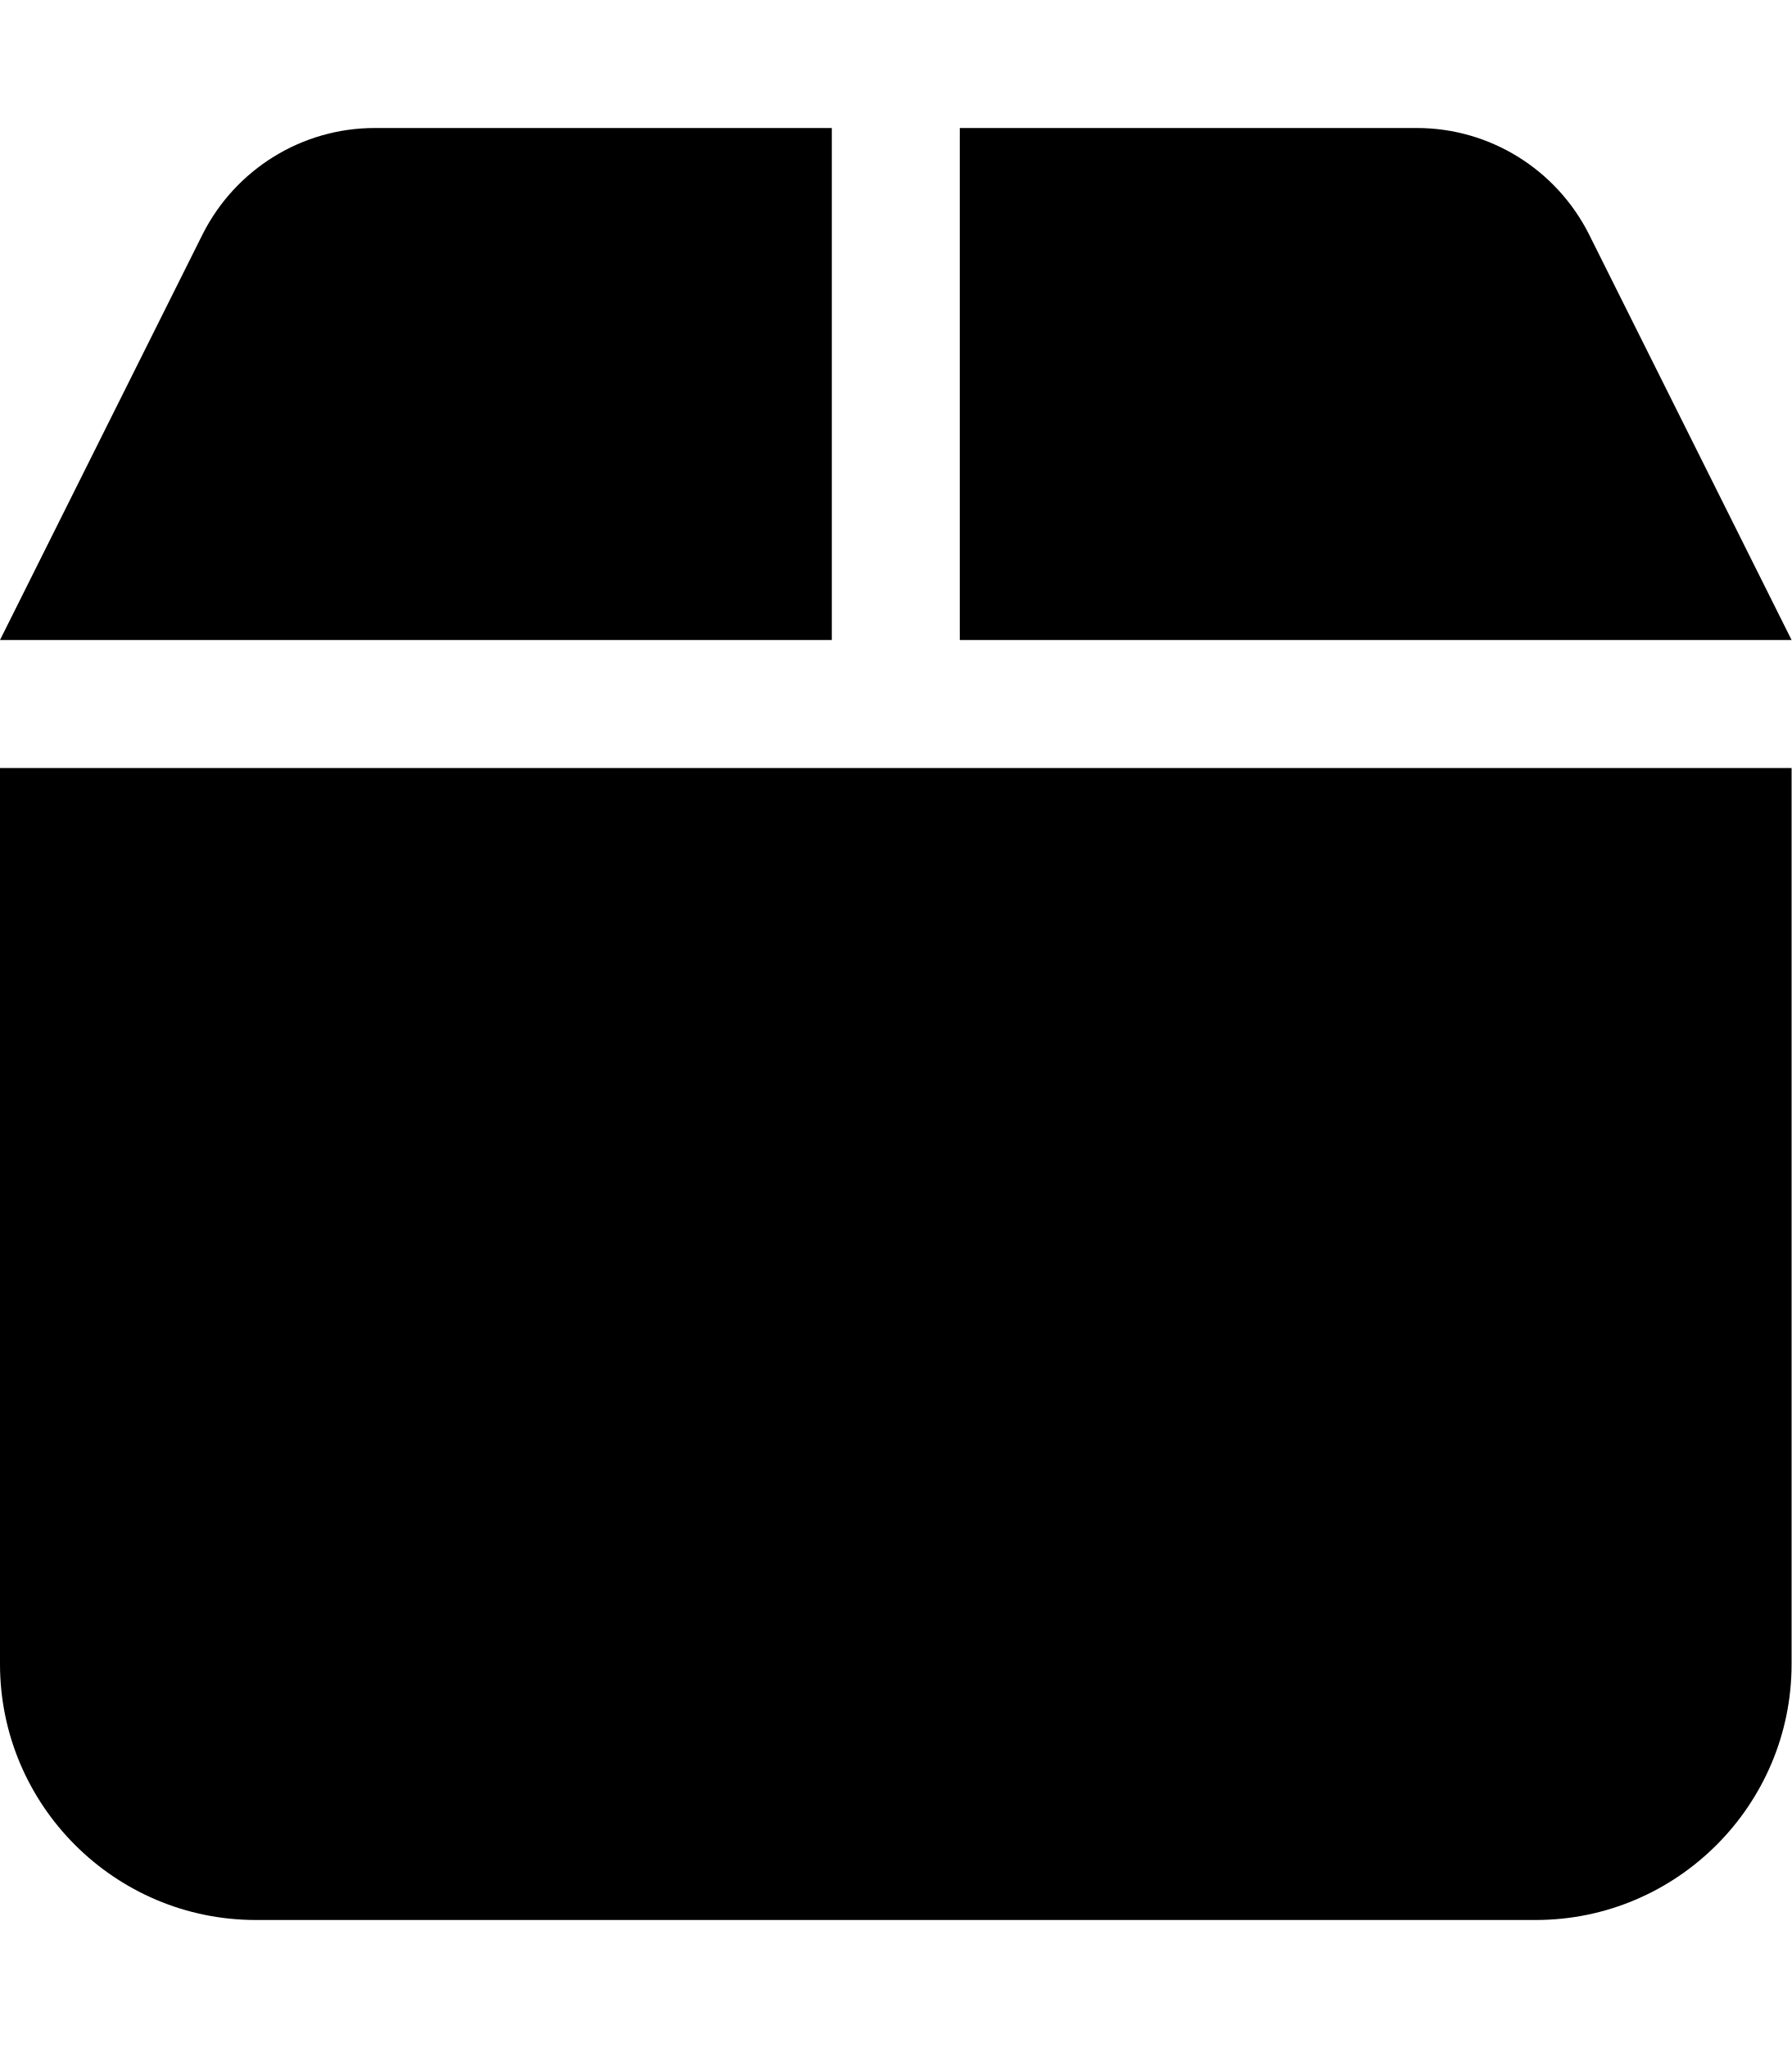
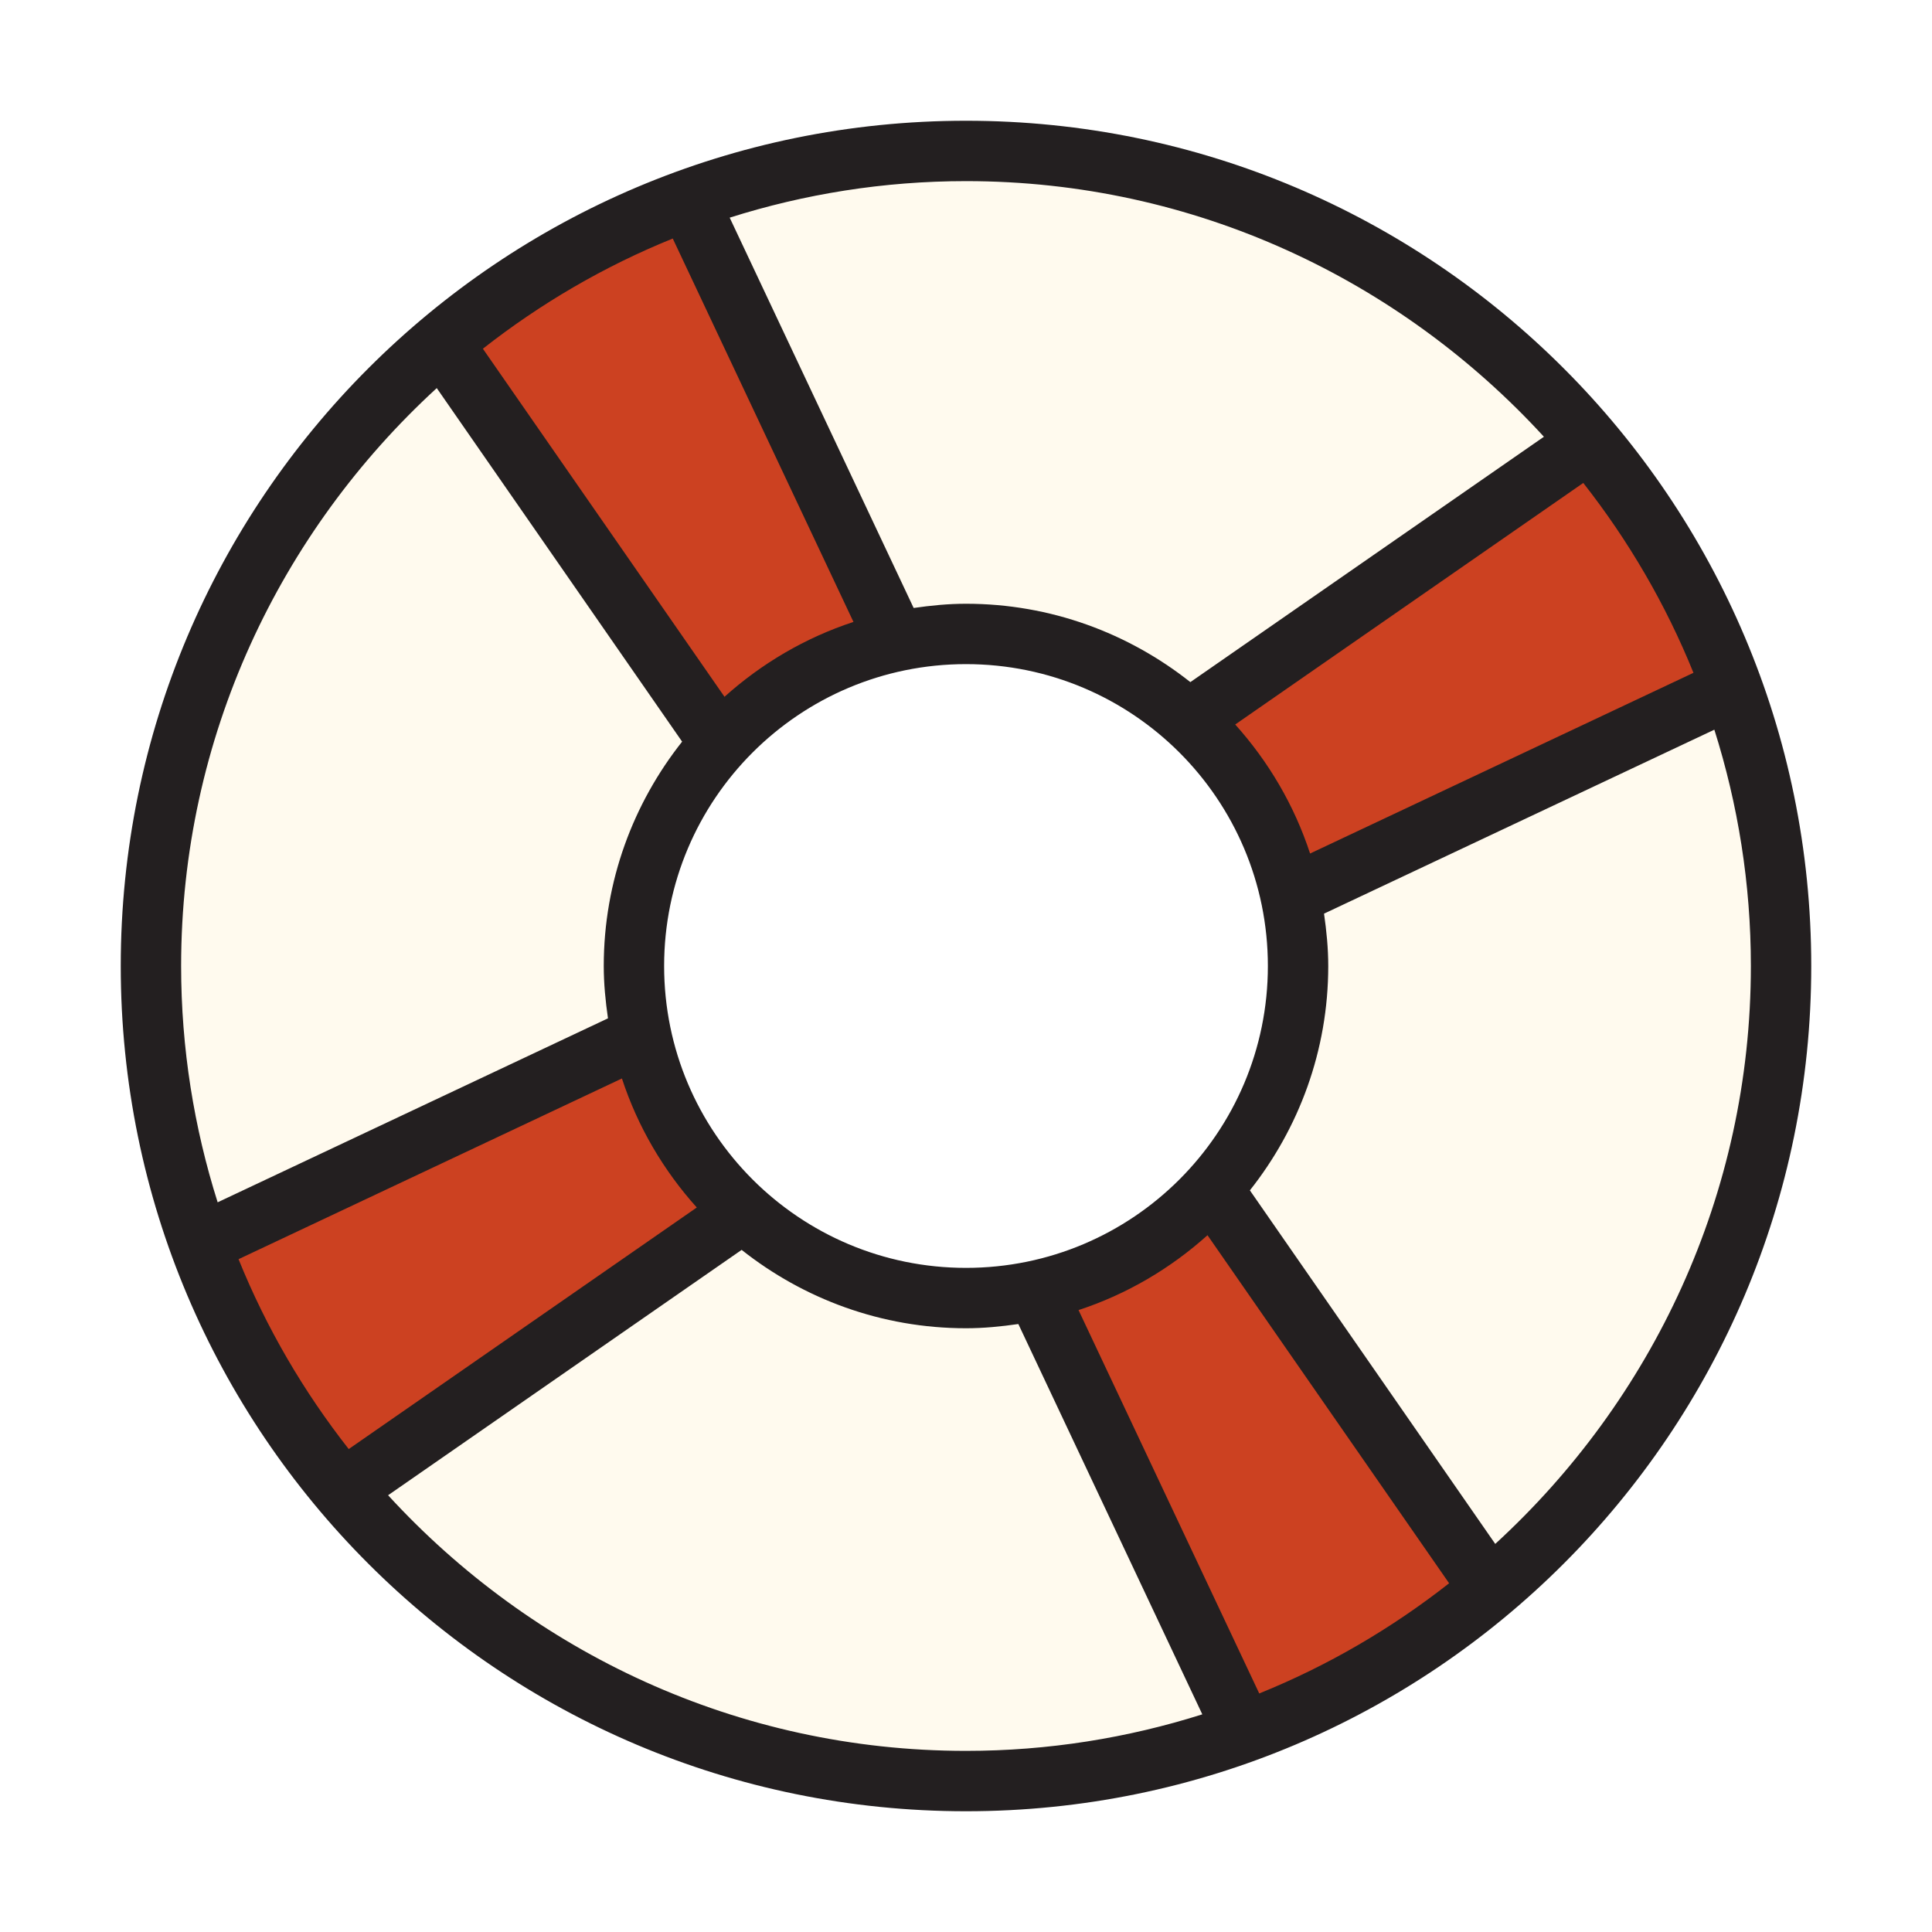
- <svg xmlns="http://www.w3.org/2000/svg" viewBox="0 0 448 512">
-   <path d="M50.7 58.5L0 160H208V32H93.7C75.5 32 58.9 42.3 50.7 58.5zM240 160H448L397.3 58.5C389.1 42.3 372.5 32 354.3 32H240V160zm208 32H0V416c0 35.3 28.7 64 64 64H384c35.3 0 64-28.7 64-64V192z" />
+ <svg xmlns="http://www.w3.org/2000/svg" version="1.1" id="Uploaded to svgrepo.com" width="800px" height="800px" viewBox="0 0 32 32" xml:space="preserve">
+   <style type="text/css">
+ 	.avocado_een{fill:#231F20;}
+ 	.avocado_zes{fill:#FFFAEE;}
+ 	.avocado_zeventien{fill:#CC4121;}
+ 	.st0{fill:#EAD13F;}
+ 	.st1{fill:#E0A838;}
+ 	.st2{fill:#788287;}
+ 	.st3{fill:#DBD2C1;}
+ 	.st4{fill:#3D3935;}
+ 	.st5{fill:#6F9B45;}
+ 	.st6{fill:#E598A3;}
+ 	.st7{fill:#D36781;}
+ 	.st8{fill:#8D3E93;}
+ 	.st9{fill:#BF63C1;}
+ 	.st10{fill:#A3AEB5;}
+ 	.st11{fill:#AF9480;}
+ 	.st12{fill:#716558;}
+ 	.st13{fill:#0E608E;}
+ 	.st14{fill:#248EBC;}
+ 	.st15{fill:#D1712A;}
+ 	.st16{fill:#C3CC6A;}
+ 	.st17{fill:#0B1719;}
+ 	.st18{fill:#231F20;}
+ </style>
+   <g>
+     <path class="avocado_zes" d="M16,29.5C8.556,29.5,2.5,23.444,2.5,16S8.556,2.5,16,2.5S29.5,8.556,29.5,16S23.444,29.5,16,29.5z    M16,10.5c-3.032,0-5.5,2.468-5.5,5.5s2.468,5.5,5.5,5.5s5.5-2.468,5.5-5.5S19.032,10.5,16,10.5z" />
+     <path class="avocado_zeventien" d="M28.676,11.4l-7.301,3.442c-0.247-1.145-0.853-2.154-1.691-2.914l6.641-4.608   C27.335,8.519,28.129,9.9,28.676,11.4z M11.928,12.316c0.759-0.838,1.769-1.444,2.914-1.691L11.4,3.324   C9.9,3.871,8.519,4.665,7.32,5.675L11.928,12.316z M5.675,24.68l6.641-4.608c-0.838-0.759-1.444-1.769-1.691-2.914L3.324,20.6   C3.871,22.1,4.665,23.481,5.675,24.68z M20.072,19.684c-0.759,0.838-1.769,1.444-2.914,1.691l3.442,7.301   c1.5-0.546,2.881-1.341,4.08-2.351L20.072,19.684z" />
+     <path class="avocado_een" d="M16,2C8.268,2,2,8.268,2,16s6.268,14,14,14s14-6.268,14-14S23.732,2,16,2z M20.459,12l5.765-4.001   c0.747,0.952,1.365,2.007,1.825,3.145l-6.35,2.993C21.437,13.336,21.009,12.612,20.459,12z M20,20.459l4.002,5.765   c-0.952,0.747-2.007,1.365-3.145,1.825l-2.993-6.35C18.664,21.437,19.388,21.009,20,20.459z M16,21c-2.761,0-5-2.239-5-5   s2.239-5,5-5s5,2.239,5,5S18.761,21,16,21z M11.541,20l-5.765,4.001c-0.747-0.952-1.365-2.007-1.825-3.145l6.35-2.993   C10.563,18.664,10.991,19.388,11.541,20z M12,11.541L7.998,5.776c0.952-0.747,2.007-1.365,3.145-1.825l2.993,6.35   C13.336,10.563,12.612,10.991,12,11.541z M25.572,7.234l-5.856,4.064C18.693,10.488,17.403,10,16,10   c-0.295,0-0.583,0.029-0.867,0.07l-3.047-6.465C13.322,3.214,14.636,3,16,3C19.789,3,23.193,4.639,25.572,7.234z M7.234,6.428   l4.064,5.856C10.488,13.307,10,14.597,10,16c0,0.295,0.029,0.583,0.07,0.867l-6.465,3.047C3.214,18.678,3,17.364,3,16   C3,12.211,4.639,8.807,7.234,6.428z M6.428,24.766l5.856-4.064C13.307,21.512,14.597,22,16,22c0.295,0,0.583-0.029,0.867-0.07   l3.047,6.465C18.678,28.786,17.364,29,16,29C12.211,29,8.807,27.361,6.428,24.766z M24.766,25.572l-4.064-5.856   C21.512,18.693,22,17.403,22,16c0-0.295-0.029-0.583-0.07-0.867l6.465-3.047C28.786,13.322,29,14.636,29,16   C29,19.789,27.361,23.193,24.766,25.572z" />
+   </g>
</svg>
